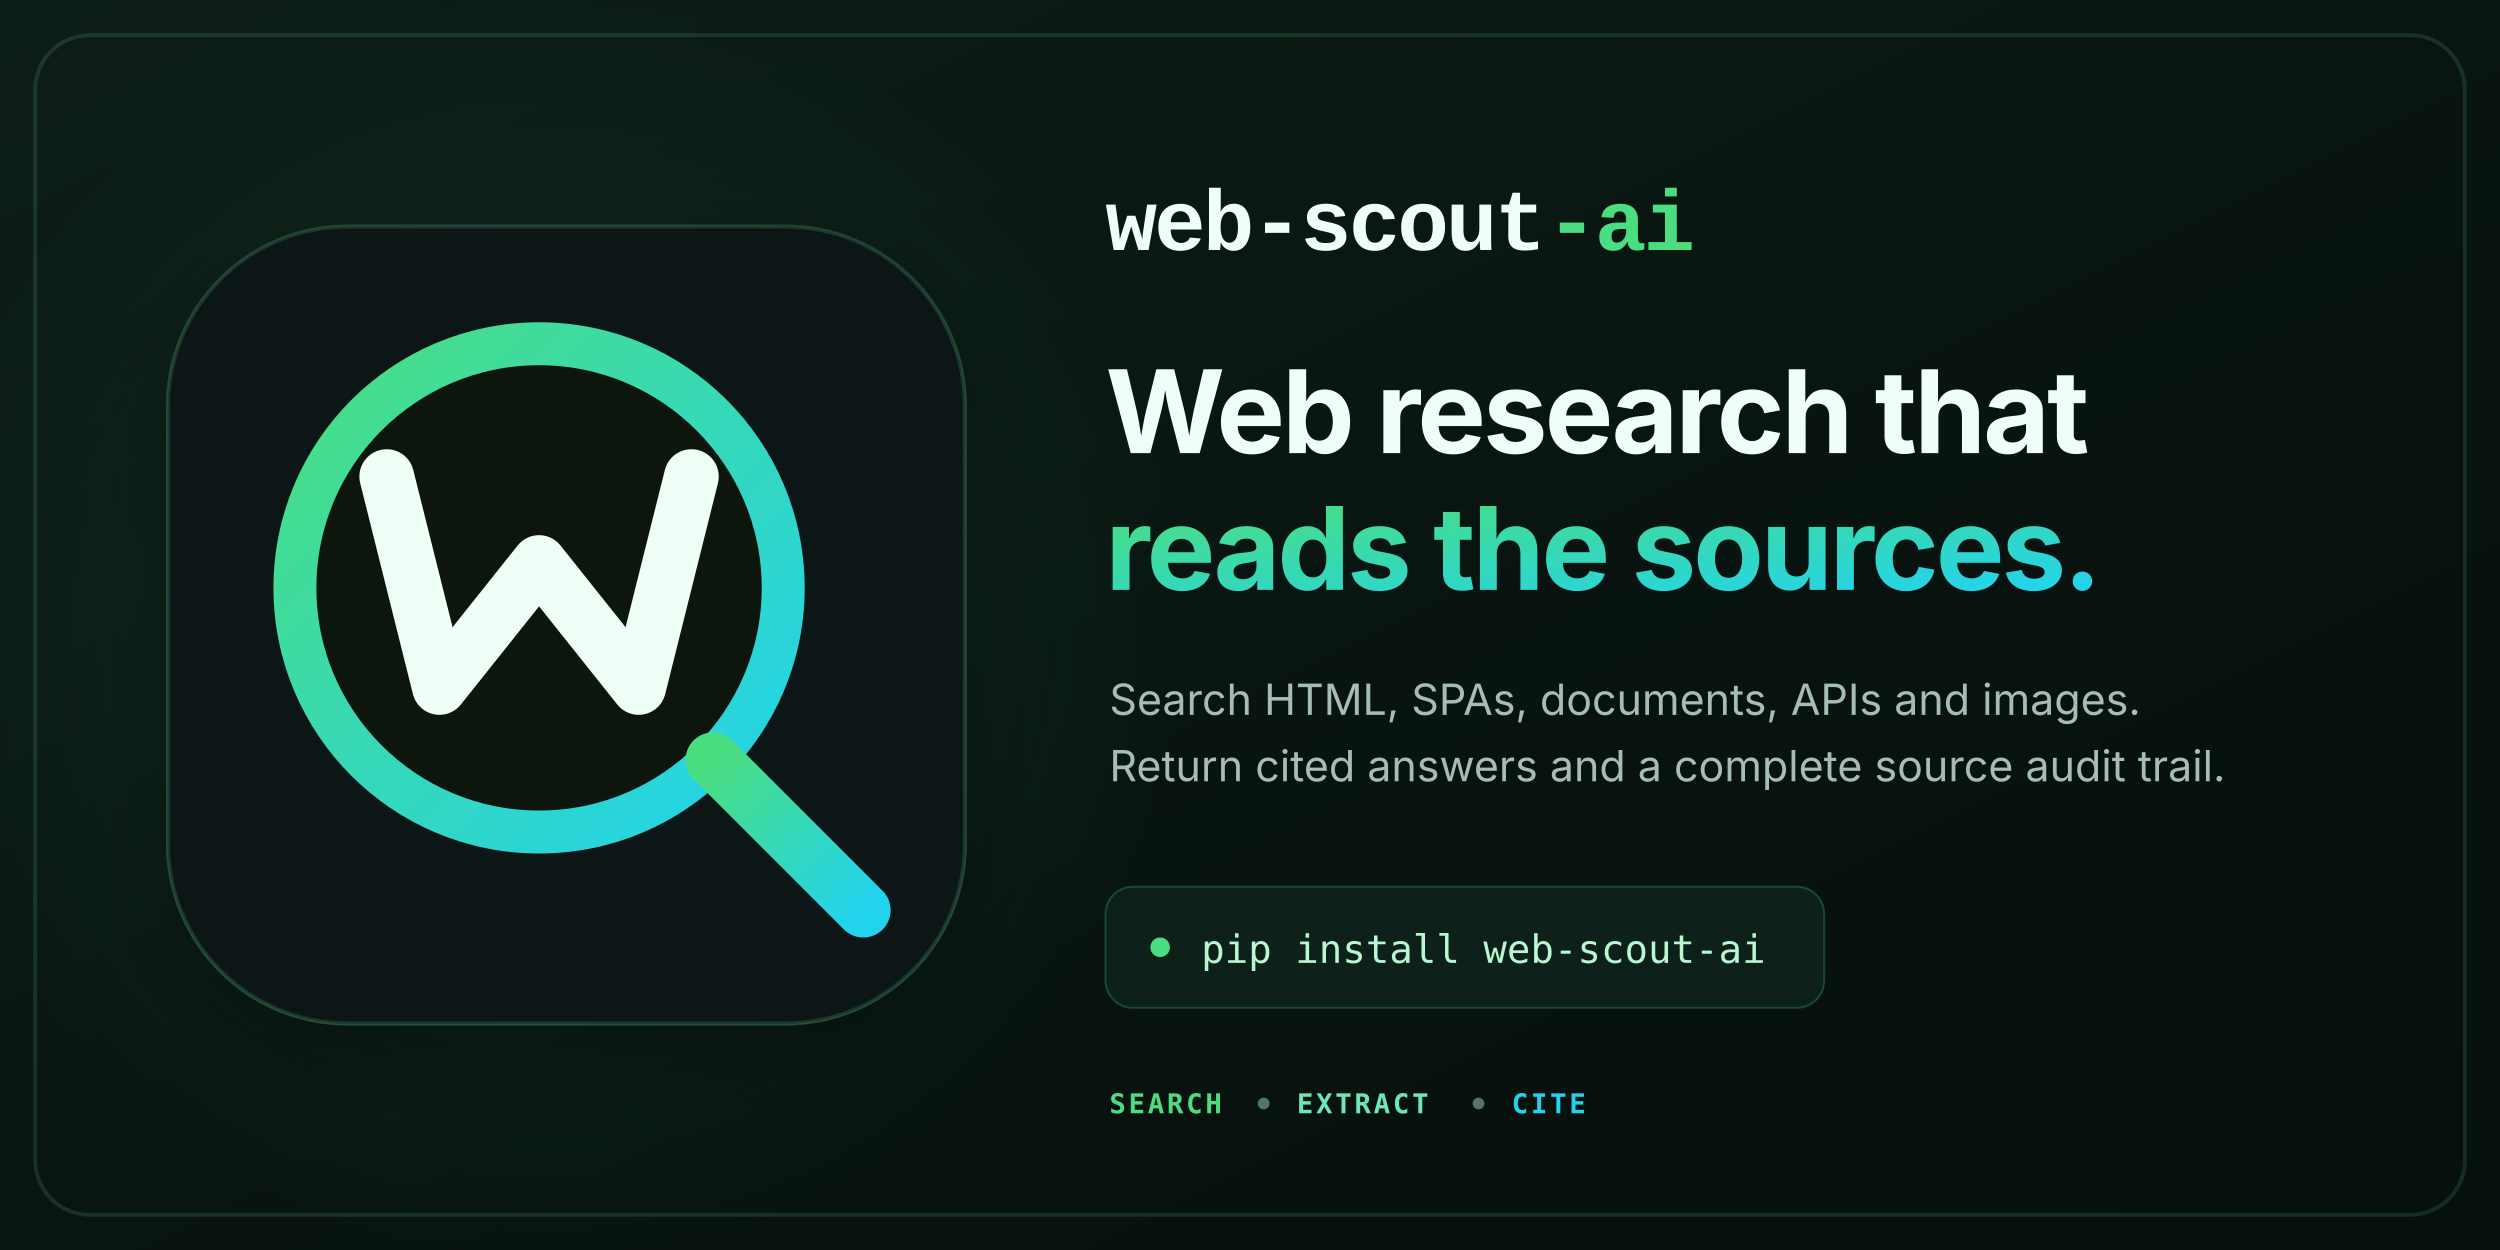
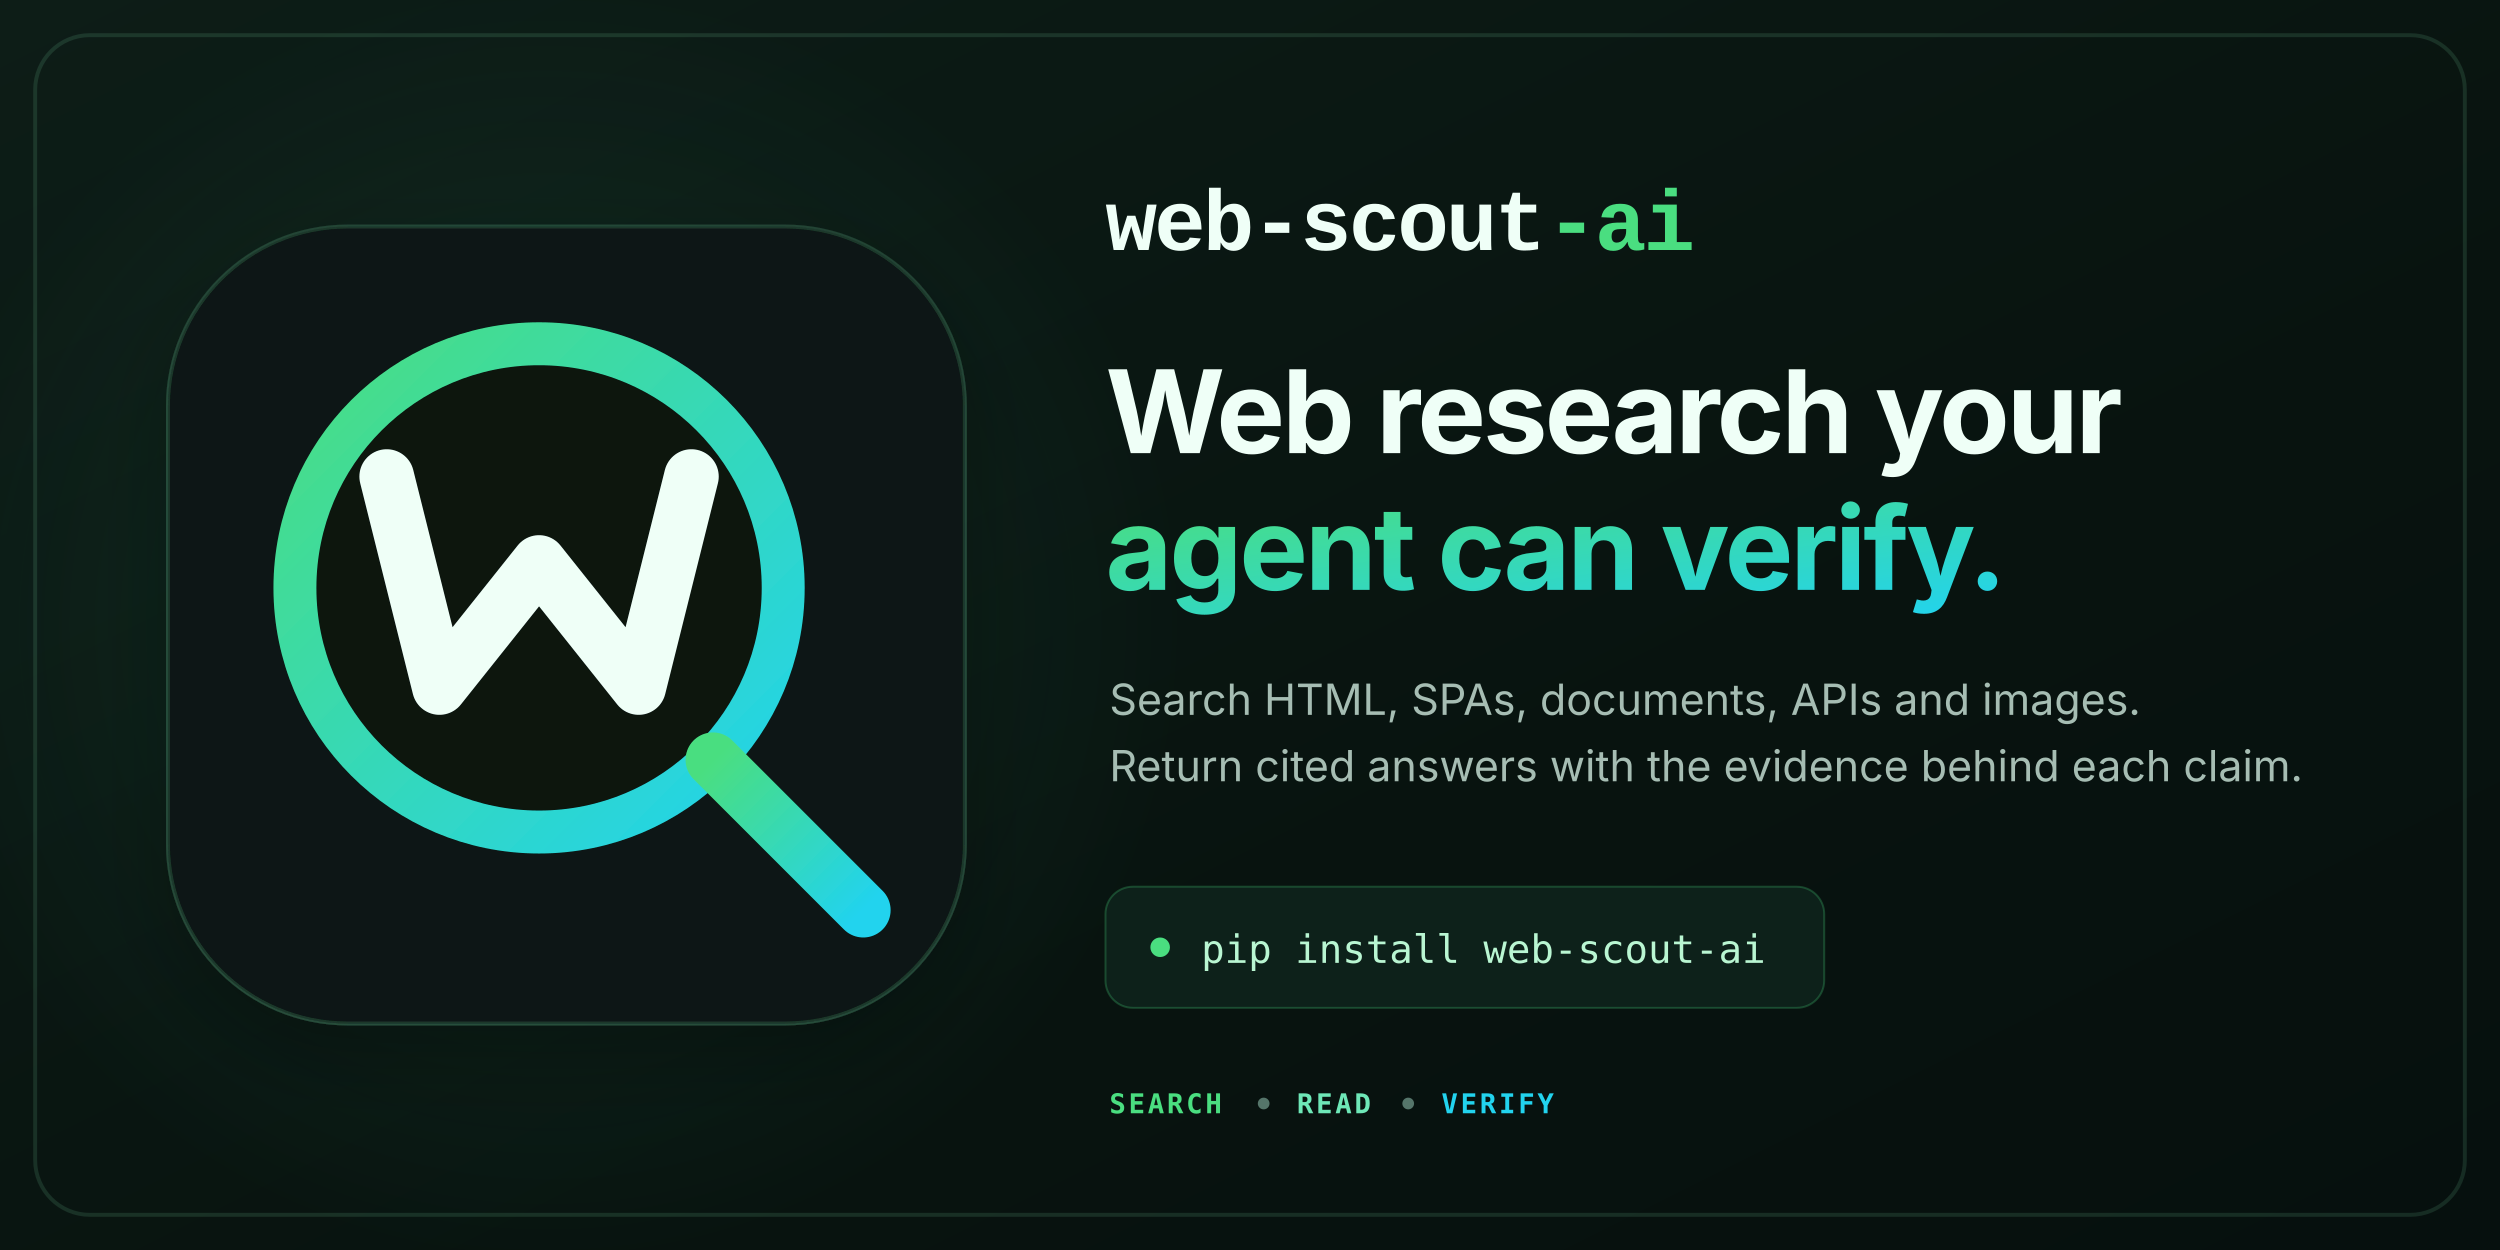
<svg xmlns="http://www.w3.org/2000/svg" width="1280" height="640" viewBox="0 0 1280 640" role="img" aria-labelledby="title desc">
  <defs>
    <linearGradient id="background" x1="0" y1="0" x2="1" y2="1">
      <stop offset="0%" stop-color="#0d1d17" />
      <stop offset="62%" stop-color="#08130f" />
      <stop offset="100%" stop-color="#06100e" />
    </linearGradient>
    <linearGradient id="brand" x1="0" y1="0" x2="1" y2="1">
      <stop offset="0%" stop-color="#4ade80" />
      <stop offset="100%" stop-color="#22d3ee" />
    </linearGradient>
    <radialGradient id="halo" cx="50%" cy="50%" r="50%">
      <stop offset="0%" stop-color="#34d399" stop-opacity="0.12" />
      <stop offset="100%" stop-color="#34d399" stop-opacity="0" />
    </radialGradient>
    <filter id="shadow" x="-20%" y="-20%" width="140%" height="140%">
      <feDropShadow dx="0" dy="16" stdDeviation="20" flood-color="#000000" flood-opacity="0.26" />
    </filter>
  </defs>
  <rect width="1280" height="640" fill="url(#background)" />
  <circle cx="280" cy="320" r="330" fill="url(#halo)" />
  <rect x="18" y="18" width="1244" height="604" rx="28" fill="none" stroke="#8fffc2" stroke-opacity="0.12" stroke-width="2" />
  <g transform="translate(86,116)" filter="url(#shadow)">
    <rect width="408" height="408" rx="92" fill="#091612" stroke="#8fffc2" stroke-opacity="0.15" stroke-width="2" />
    <circle cx="190" cy="185" r="125" fill="#08130f" stroke="url(#brand)" stroke-width="22" />
    <path d="M112 128 L139 236 L190 172 L241 236 L268 128" fill="none" stroke="#effff7" stroke-width="28" stroke-linecap="round" stroke-linejoin="round" />
    <path d="M279 273 L356 350" fill="none" stroke="url(#brand)" stroke-width="28" stroke-linecap="round" />
  </g>
  <text x="566" y="128" fill="#effff7" font-size="44" font-family="ui-monospace, SFMono-Regular, Menlo, Monaco, Consolas, 'Liberation Mono', monospace" font-weight="700" letter-spacing="-1.5">web-scout<tspan fill="#4ade80">-ai</tspan>
  </text>
-   <text x="566" y="232" fill="#effff7" font-size="59" font-family="Inter, -apple-system, BlinkMacSystemFont, 'Segoe UI', sans-serif" font-weight="700" letter-spacing="-1.5">Web research that</text>
-   <text x="566" y="302" fill="url(#brand)" font-size="59" font-family="Inter, -apple-system, BlinkMacSystemFont, 'Segoe UI', sans-serif" font-weight="700" letter-spacing="-1.5">reads the sources.</text>
+   <text x="566" y="232" fill="#effff7" font-size="59" font-family="Inter, -apple-system, BlinkMacSystemFont, 'Segoe UI', sans-serif" font-weight="700" letter-spacing="-1.5">Web research your</text>
+   <text x="566" y="302" fill="url(#brand)" font-size="59" font-family="Inter, -apple-system, BlinkMacSystemFont, 'Segoe UI', sans-serif" font-weight="700" letter-spacing="-1.5">agent can verify.</text>
  <text x="568" y="366" fill="#a6bdb3" font-size="22" font-family="Inter, -apple-system, BlinkMacSystemFont, 'Segoe UI', sans-serif">
    Search HTML, SPAs, documents, APIs and images.
  </text>
  <text x="568" y="400" fill="#a6bdb3" font-size="22" font-family="Inter, -apple-system, BlinkMacSystemFont, 'Segoe UI', sans-serif">
-     Return cited answers and a complete source audit trail.
+     Return cited answers with the evidence behind each claim.
  </text>
  <g transform="translate(566,454)">
    <rect width="368" height="62" rx="14" fill="#0d211a" stroke="#4ade80" stroke-opacity="0.25" />
    <circle cx="28" cy="31" r="5" fill="#4ade80" />
    <text x="49" y="39" fill="#b9f6d2" font-size="20" font-family="ui-monospace, SFMono-Regular, Menlo, Monaco, Consolas, monospace">pip install web-scout-ai</text>
  </g>
  <g transform="translate(568,556)" font-family="ui-monospace, SFMono-Regular, Menlo, Monaco, Consolas, monospace" font-size="14" font-weight="600" letter-spacing="1.4">
    <text x="0" y="14" fill="#4ade80">SEARCH</text>
    <circle cx="79" cy="9" r="3" fill="#55756a" />
-     <text x="96" y="14" fill="#6ee7b7">EXTRACT</text>
-     <circle cx="189" cy="9" r="3" fill="#55756a" />
-     <text x="206" y="14" fill="#22d3ee">CITE</text>
+     <text x="96" y="14" fill="#6ee7b7">READ</text>
+     <circle cx="153" cy="9" r="3" fill="#55756a" />
+     <text x="170" y="14" fill="#22d3ee">VERIFY</text>
  </g>
</svg>
